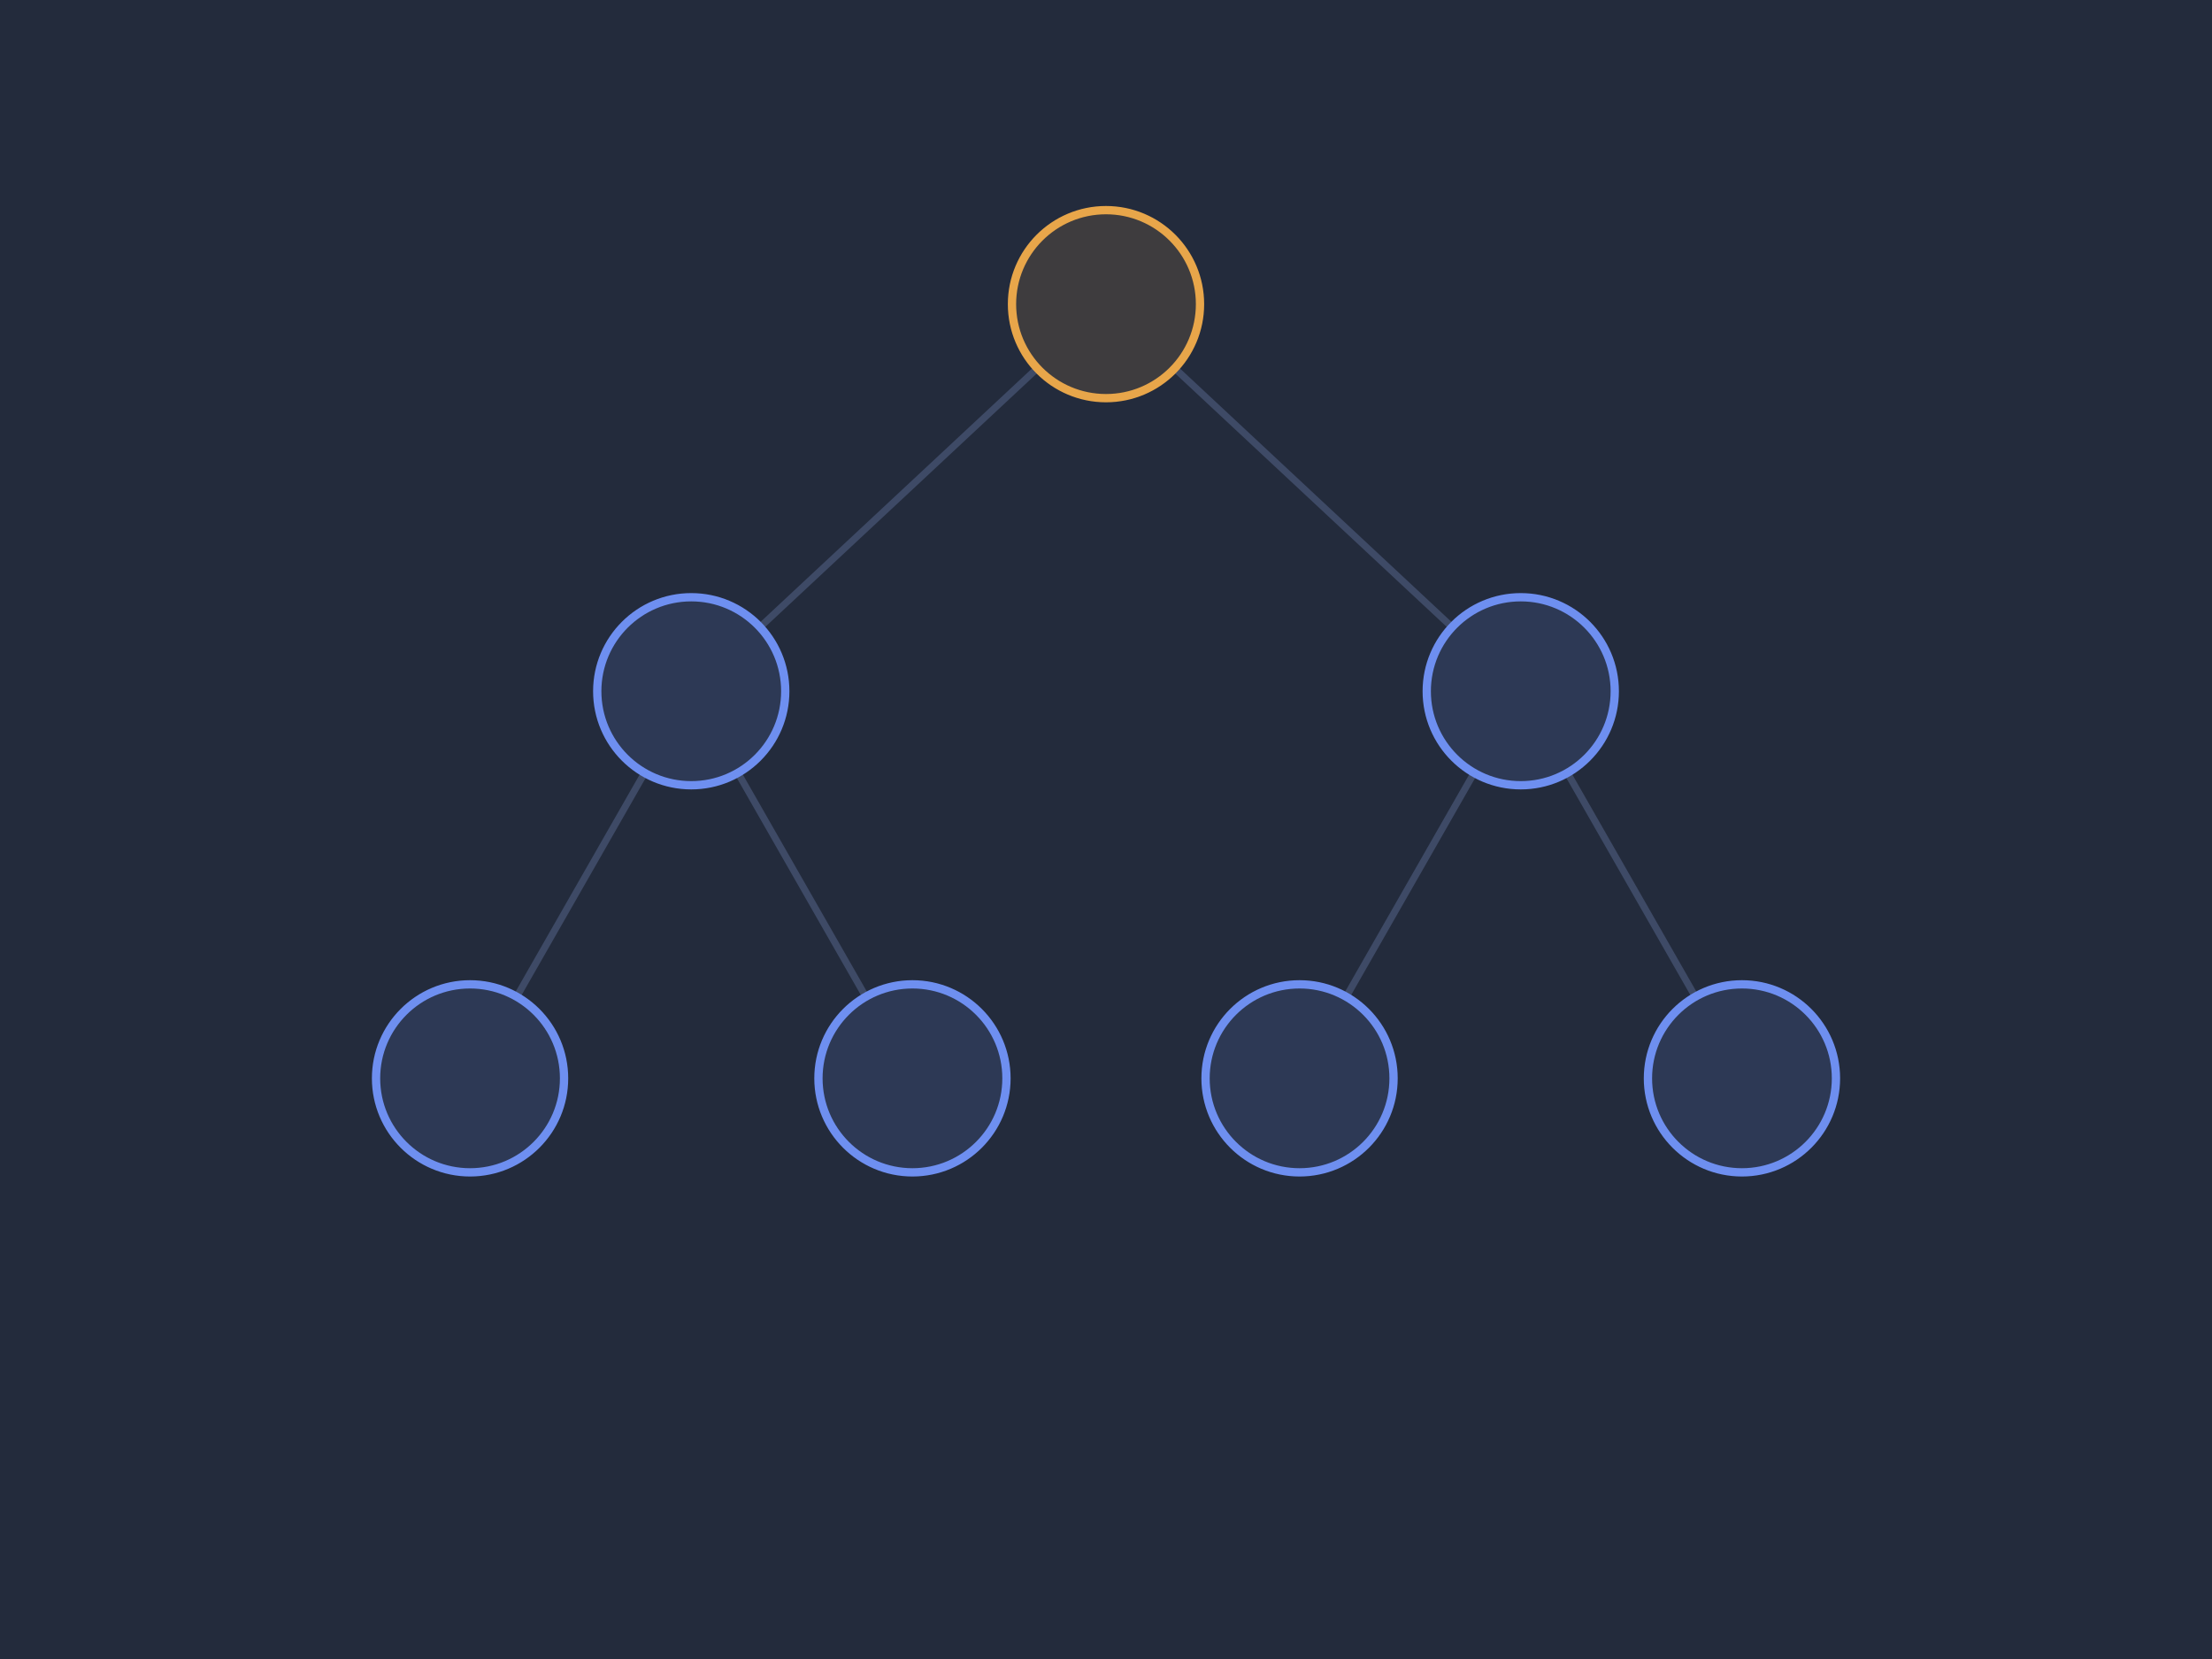
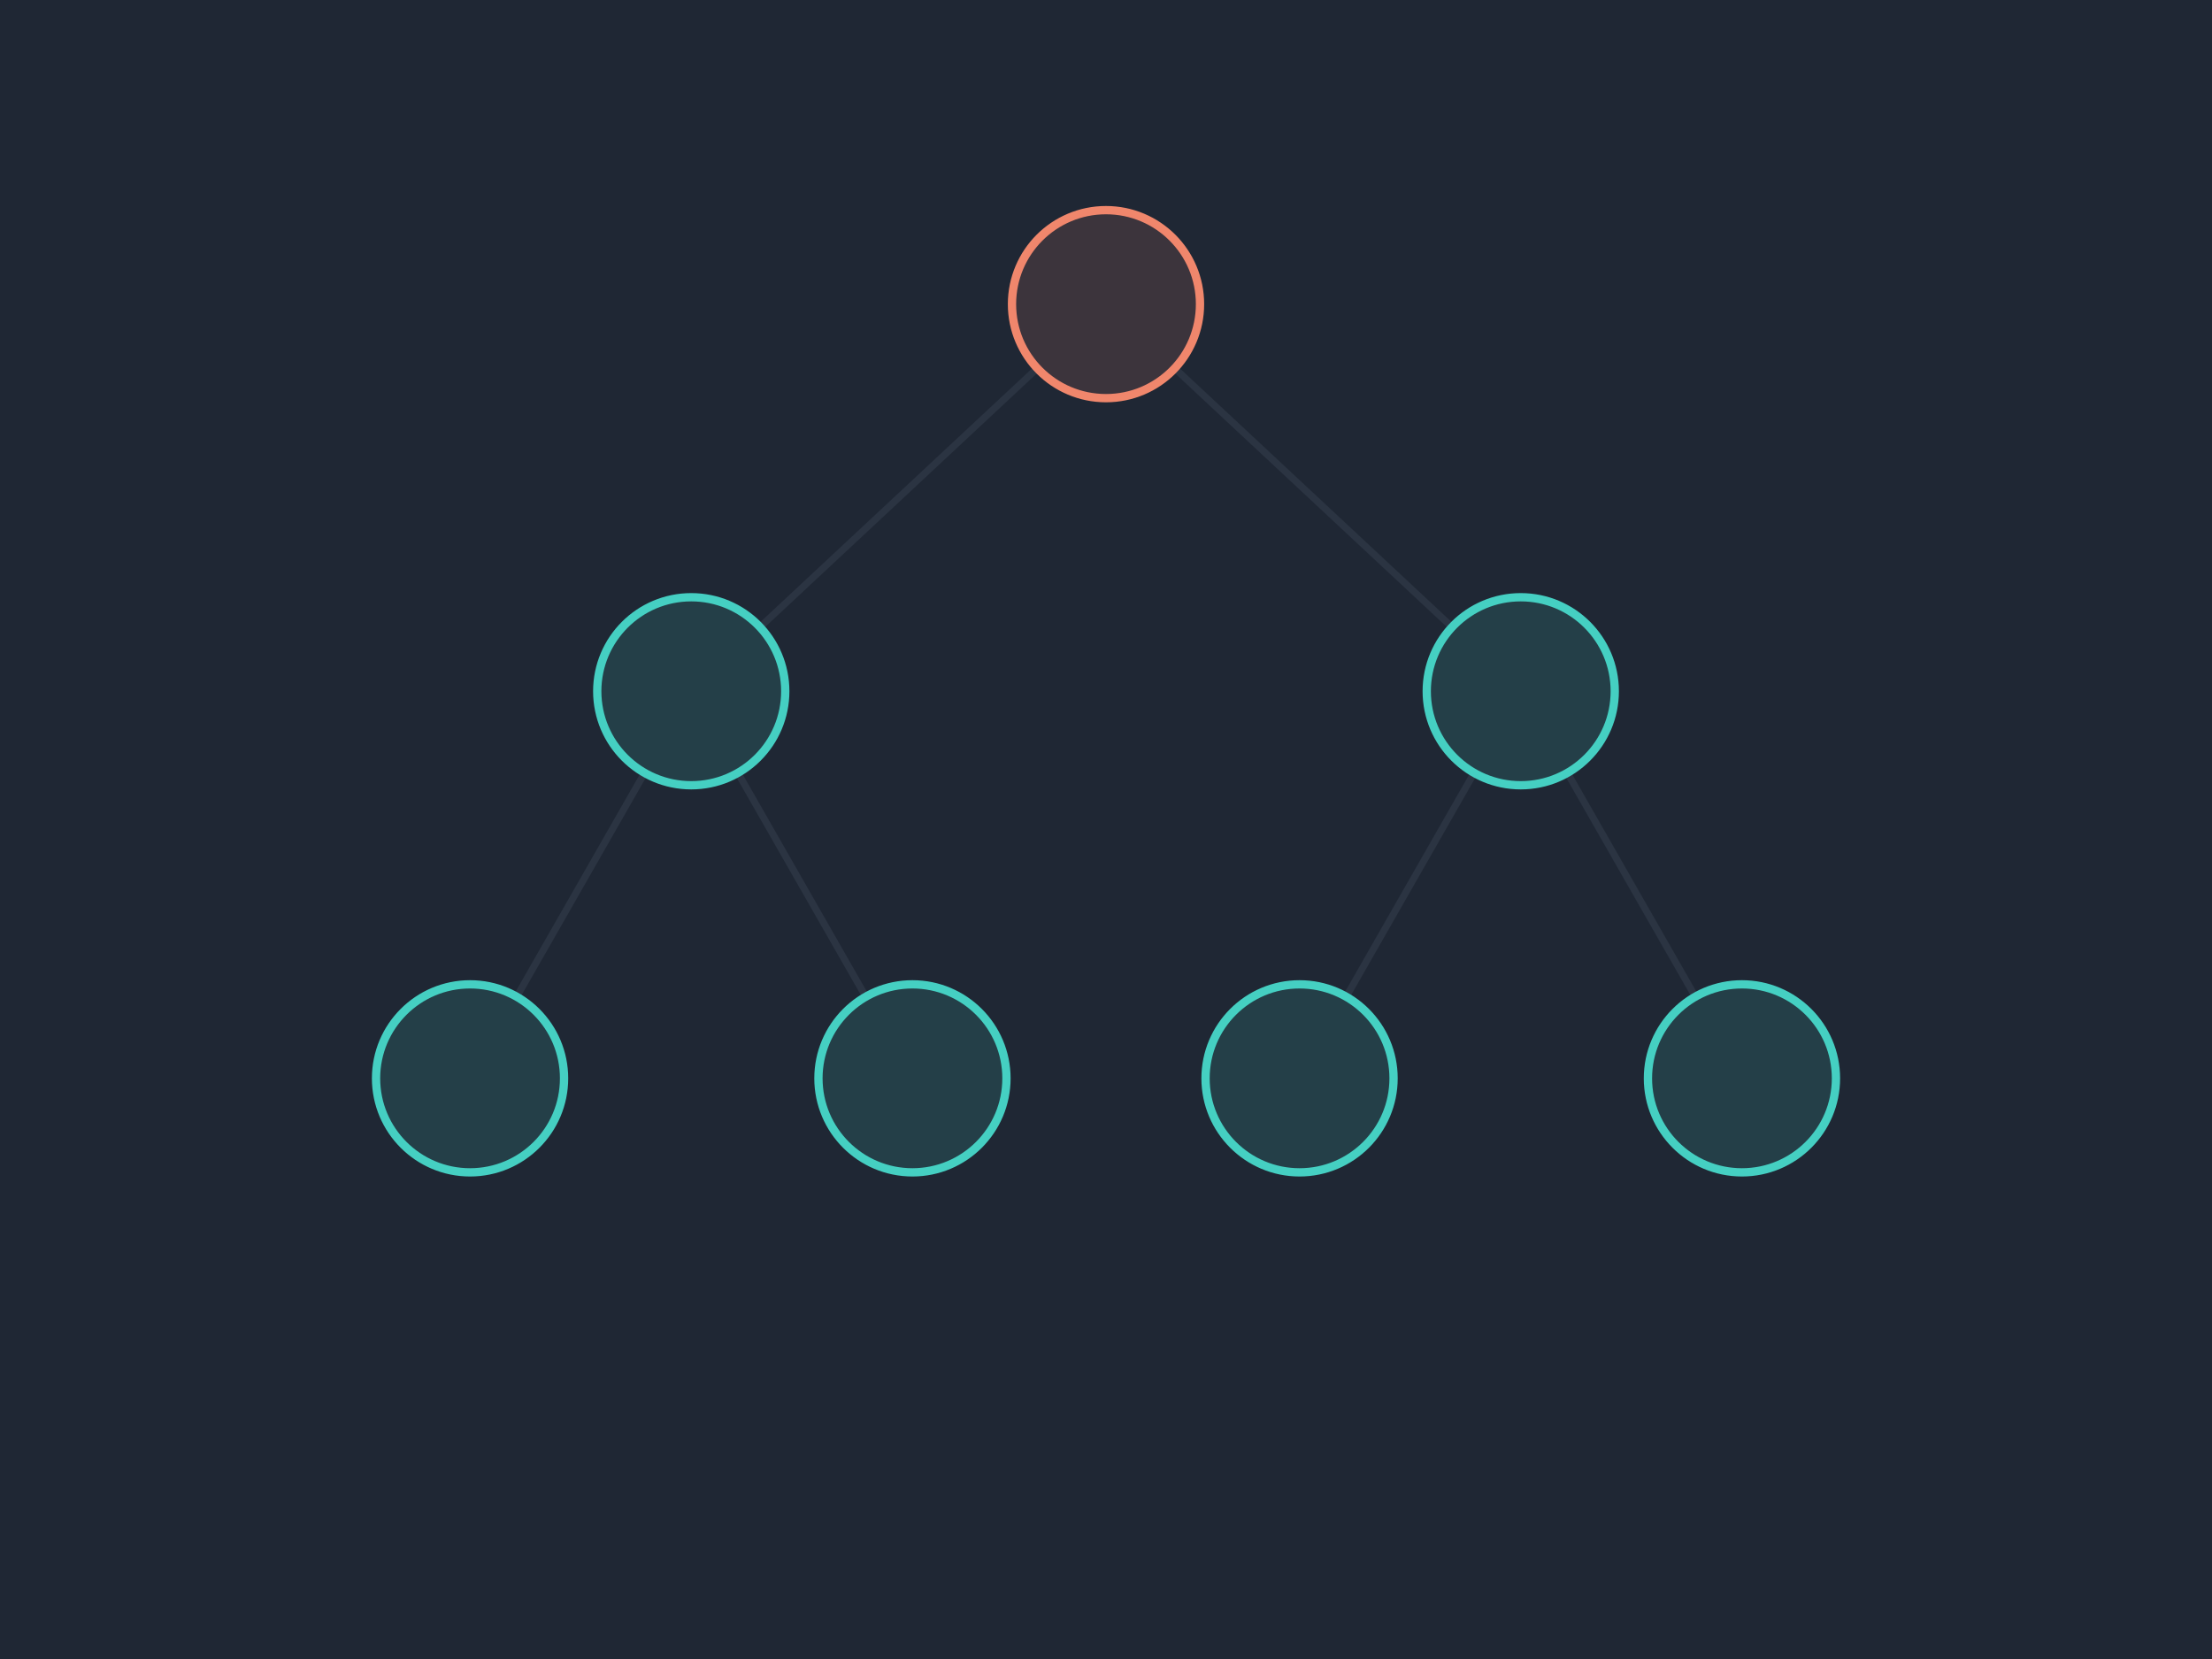
<svg xmlns="http://www.w3.org/2000/svg" viewBox="0 0 800 600" width="800" height="600">
-   <rect width="800" height="600" fill="#232B3C" />
-   <line x1="400" y1="110" x2="250" y2="250" stroke="#3E4A66" stroke-width="2.5" />
-   <line x1="400" y1="110" x2="550" y2="250" stroke="#3E4A66" stroke-width="2.5" />
-   <line x1="250" y1="250" x2="170" y2="390" stroke="#3E4A66" stroke-width="2.5" />
-   <line x1="250" y1="250" x2="330" y2="390" stroke="#3E4A66" stroke-width="2.5" />
-   <line x1="550" y1="250" x2="470" y2="390" stroke="#3E4A66" stroke-width="2.5" />
-   <line x1="550" y1="250" x2="630" y2="390" stroke="#3E4A66" stroke-width="2.5" />
-   <circle cx="400" cy="110" r="34" fill="#232B3C" stroke="#E8A64A" stroke-width="3" />
-   <circle cx="400" cy="110" r="34" fill="#E8A64A" fill-opacity=".14" />
-   <circle cx="250" cy="250" r="34" fill="#232B3C" stroke="#6E8FF0" stroke-width="3" />
-   <circle cx="250" cy="250" r="34" fill="#6E8FF0" fill-opacity=".14" />
-   <circle cx="550" cy="250" r="34" fill="#232B3C" stroke="#6E8FF0" stroke-width="3" />
-   <circle cx="550" cy="250" r="34" fill="#6E8FF0" fill-opacity=".14" />
-   <circle cx="170" cy="390" r="34" fill="#232B3C" stroke="#6E8FF0" stroke-width="3" />
-   <circle cx="170" cy="390" r="34" fill="#6E8FF0" fill-opacity=".14" />
-   <circle cx="330" cy="390" r="34" fill="#232B3C" stroke="#6E8FF0" stroke-width="3" />
-   <circle cx="330" cy="390" r="34" fill="#6E8FF0" fill-opacity=".14" />
-   <circle cx="470" cy="390" r="34" fill="#232B3C" stroke="#6E8FF0" stroke-width="3" />
-   <circle cx="470" cy="390" r="34" fill="#6E8FF0" fill-opacity=".14" />
-   <circle cx="630" cy="390" r="34" fill="#232B3C" stroke="#6E8FF0" stroke-width="3" />
-   <circle cx="630" cy="390" r="34" fill="#6E8FF0" fill-opacity=".14" />
+   <rect width="800" height="600" fill="#1F2734" />
+   <line x1="400" y1="110" x2="250" y2="250" stroke="#2B3442" stroke-width="2.5" />
+   <line x1="400" y1="110" x2="550" y2="250" stroke="#2B3442" stroke-width="2.5" />
+   <line x1="250" y1="250" x2="170" y2="390" stroke="#2B3442" stroke-width="2.5" />
+   <line x1="250" y1="250" x2="330" y2="390" stroke="#2B3442" stroke-width="2.5" />
+   <line x1="550" y1="250" x2="470" y2="390" stroke="#2B3442" stroke-width="2.5" />
+   <line x1="550" y1="250" x2="630" y2="390" stroke="#2B3442" stroke-width="2.5" />
+   <circle cx="400" cy="110" r="34" fill="#1F2734" stroke="#F0876C" stroke-width="3" />
+   <circle cx="400" cy="110" r="34" fill="#F0876C" fill-opacity=".14" />
+   <circle cx="250" cy="250" r="34" fill="#1F2734" stroke="#45CFC2" stroke-width="3" />
+   <circle cx="250" cy="250" r="34" fill="#45CFC2" fill-opacity=".14" />
+   <circle cx="550" cy="250" r="34" fill="#1F2734" stroke="#45CFC2" stroke-width="3" />
+   <circle cx="550" cy="250" r="34" fill="#45CFC2" fill-opacity=".14" />
+   <circle cx="170" cy="390" r="34" fill="#1F2734" stroke="#45CFC2" stroke-width="3" />
+   <circle cx="170" cy="390" r="34" fill="#45CFC2" fill-opacity=".14" />
+   <circle cx="330" cy="390" r="34" fill="#1F2734" stroke="#45CFC2" stroke-width="3" />
+   <circle cx="330" cy="390" r="34" fill="#45CFC2" fill-opacity=".14" />
+   <circle cx="470" cy="390" r="34" fill="#1F2734" stroke="#45CFC2" stroke-width="3" />
+   <circle cx="470" cy="390" r="34" fill="#45CFC2" fill-opacity=".14" />
+   <circle cx="630" cy="390" r="34" fill="#1F2734" stroke="#45CFC2" stroke-width="3" />
+   <circle cx="630" cy="390" r="34" fill="#45CFC2" fill-opacity=".14" />
</svg>
